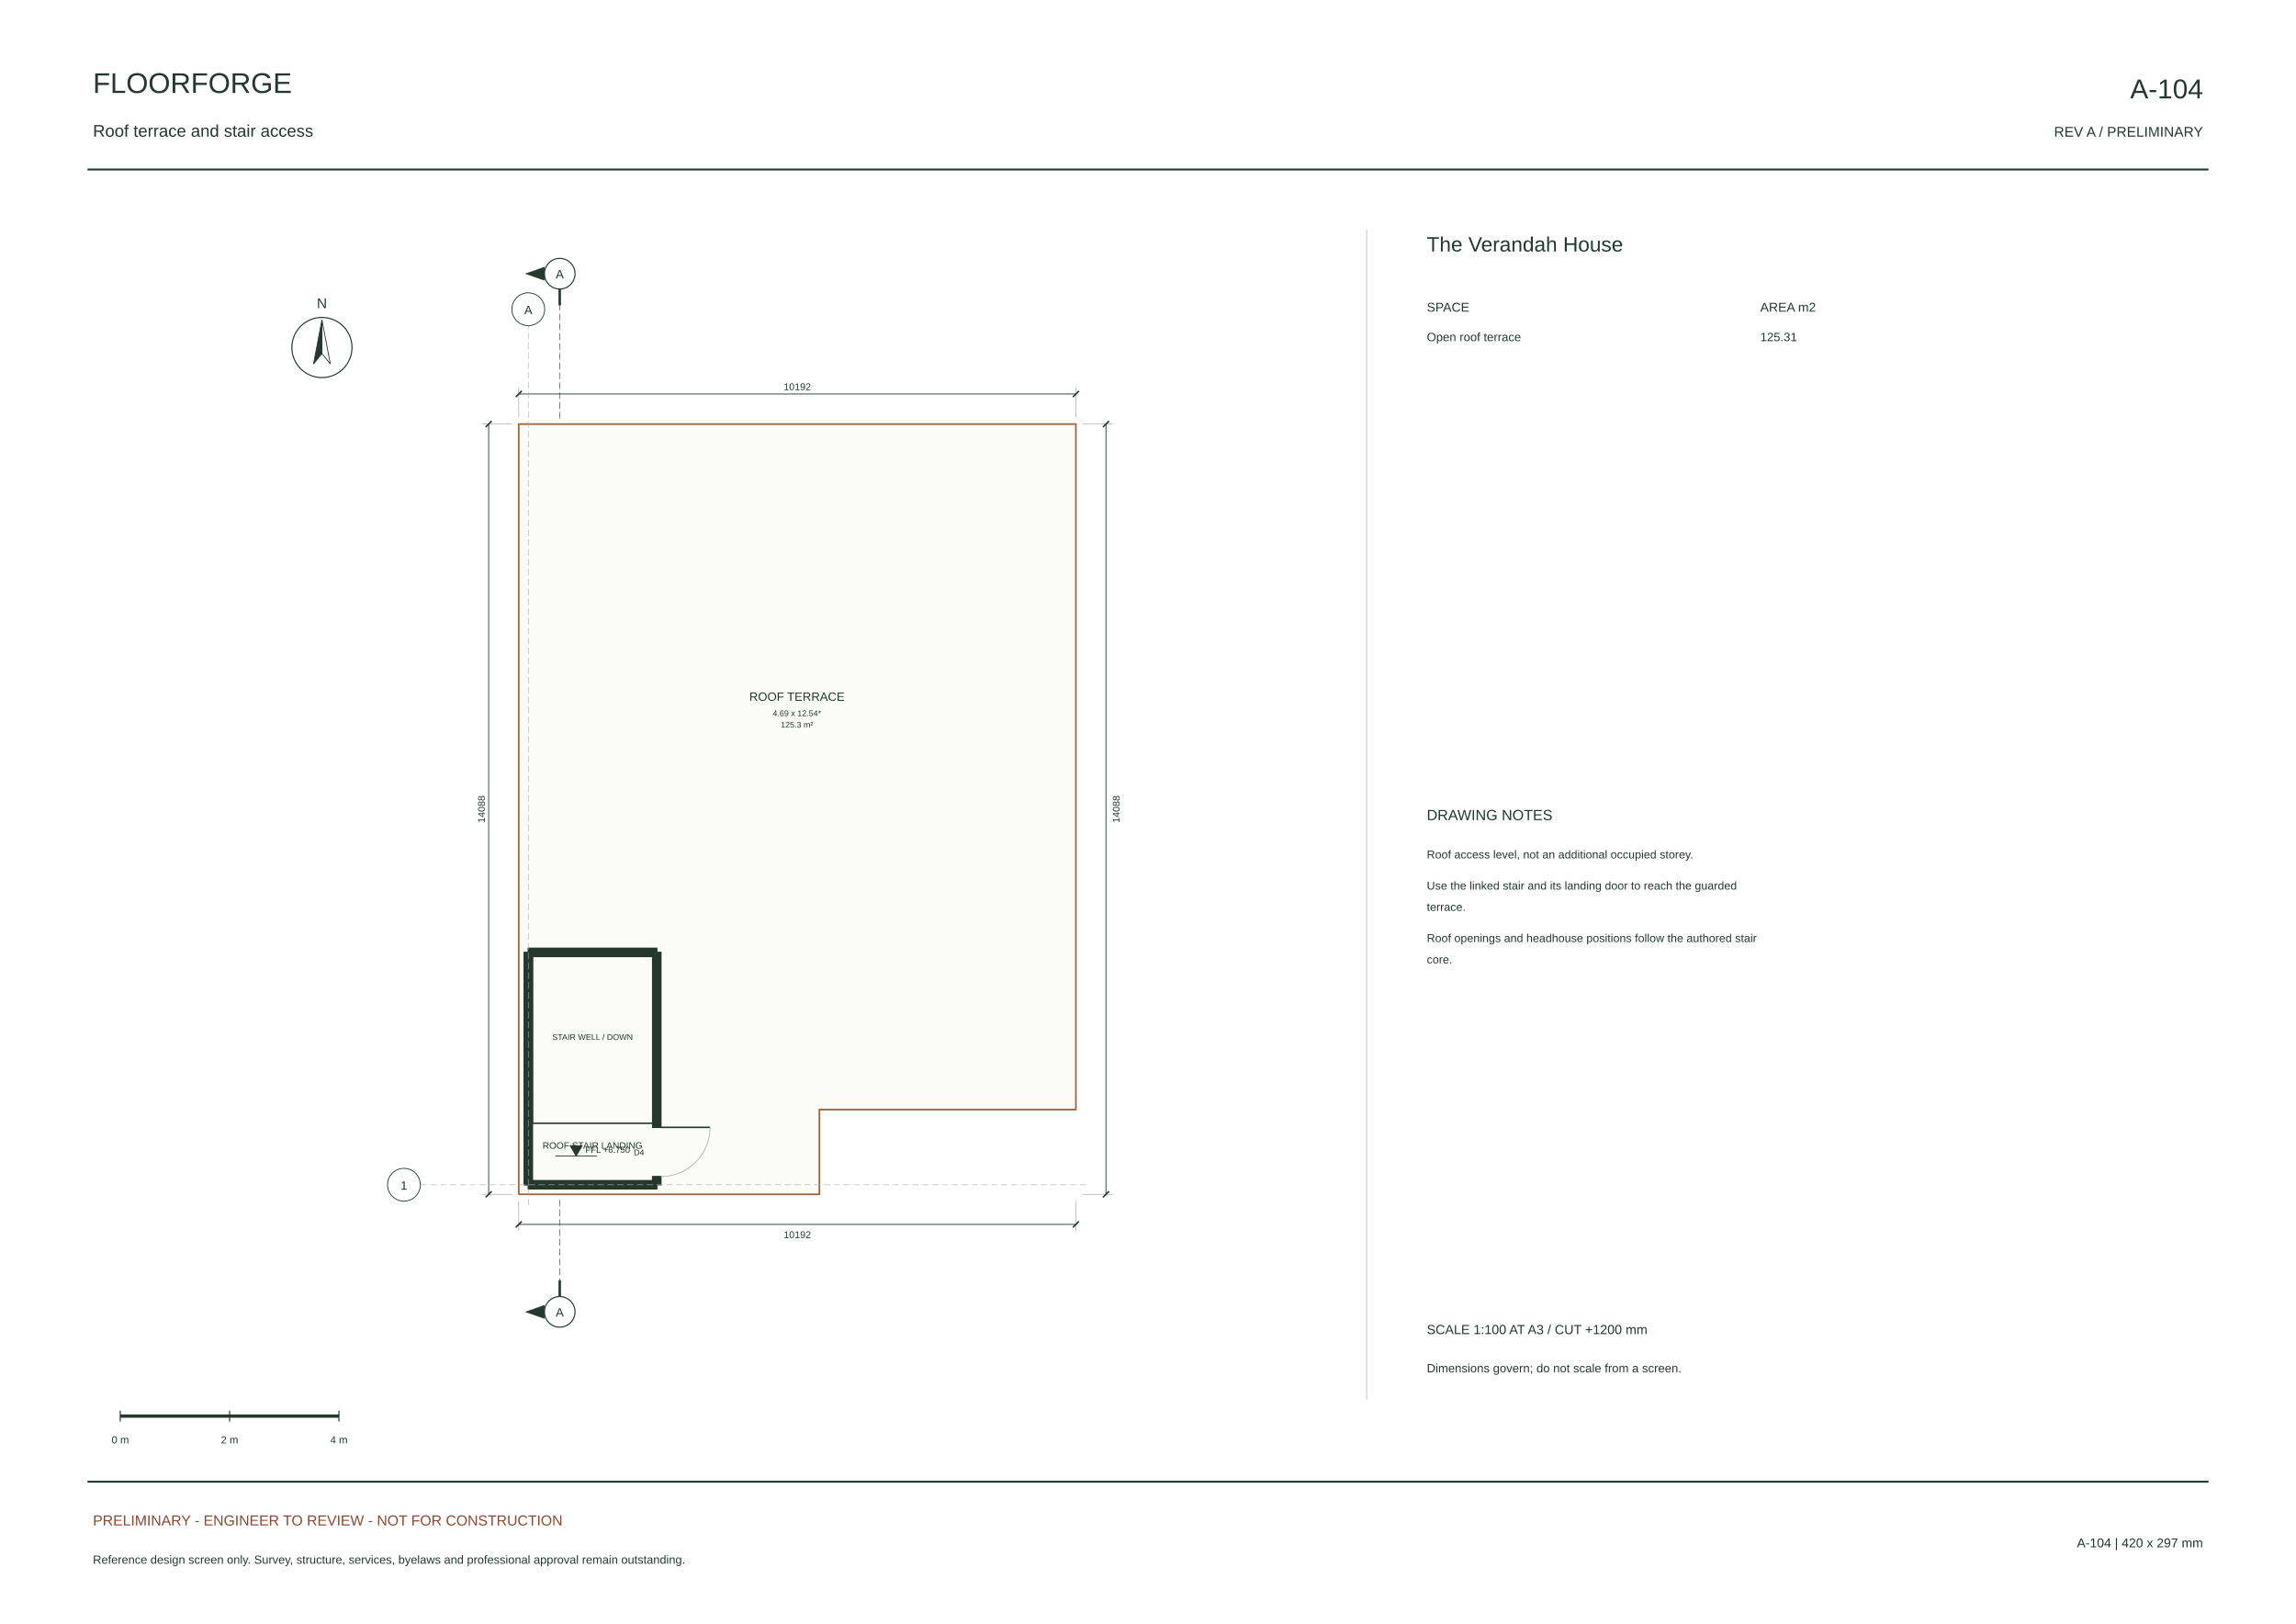
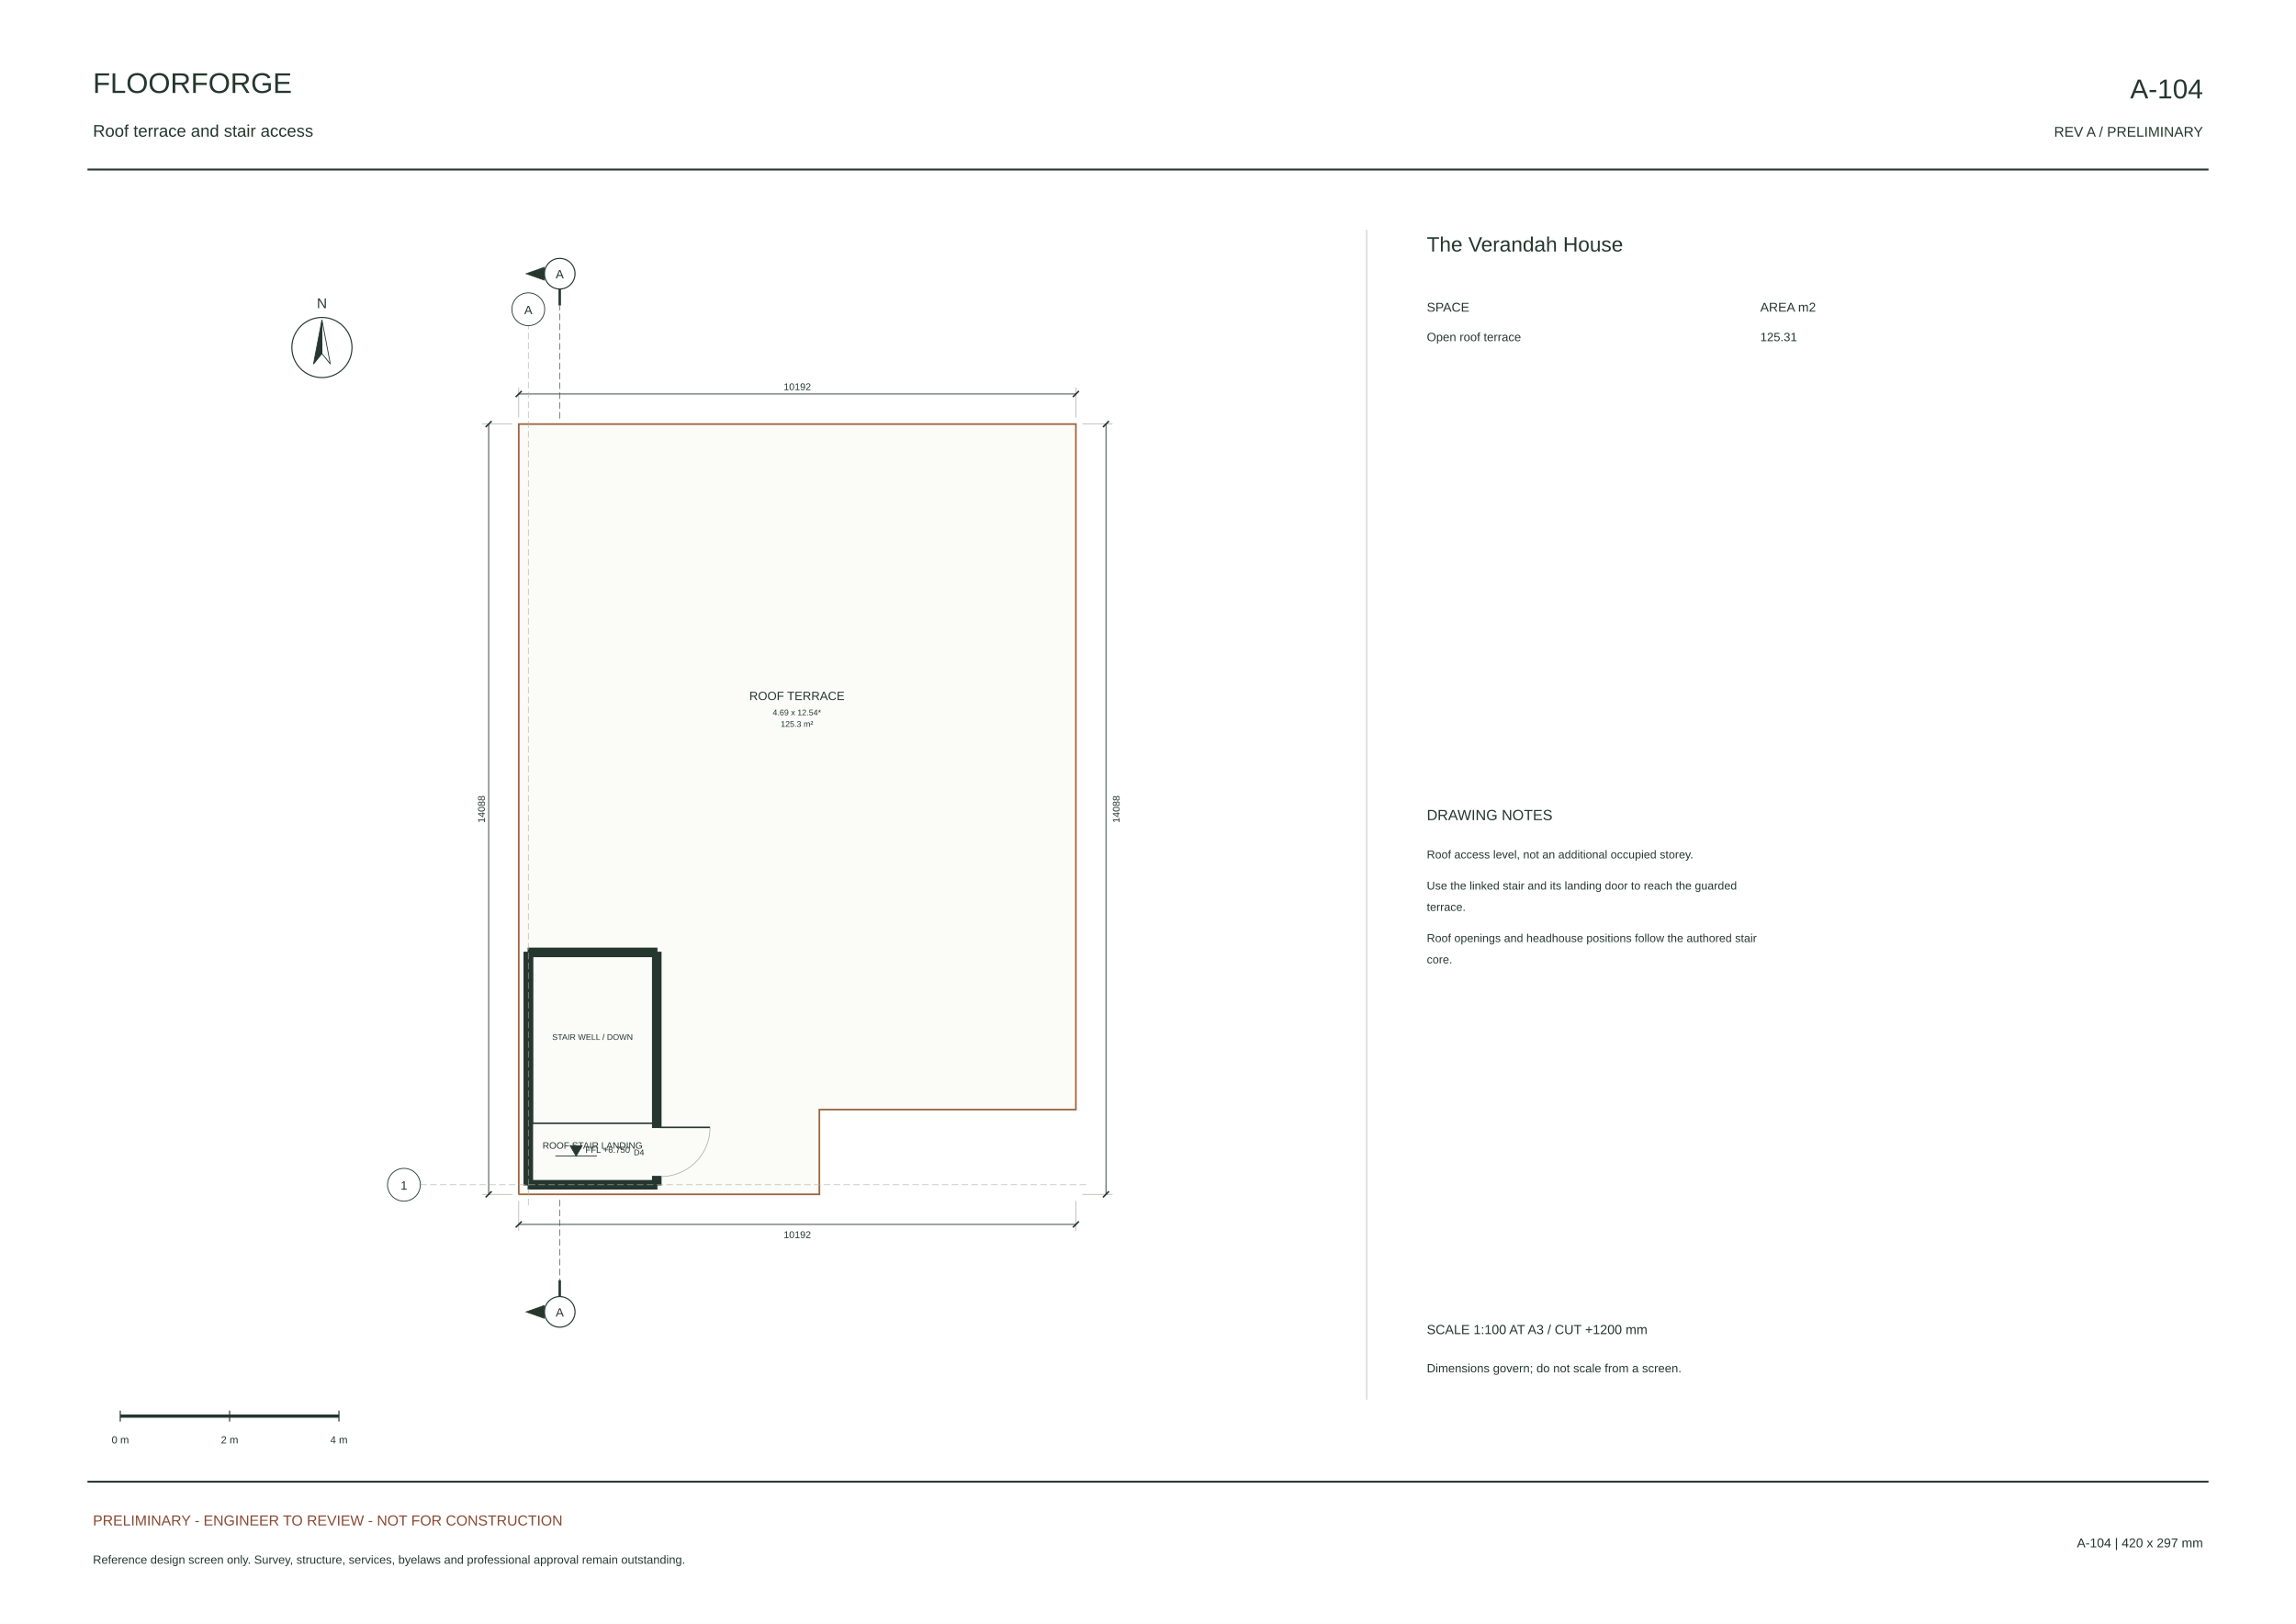
<svg xmlns="http://www.w3.org/2000/svg" width="420mm" height="297mm" viewBox="0 0 420 297">
  <rect width="420" height="297" fill="white" />
  <g font-family="Arial,Helvetica,sans-serif">
    <path d="M 16 31 H 404 M 16 271 H 404" stroke="#25372f" stroke-width=".35" />
    <text x="17" y="17" fill="#25372f" font-size="5.2" text-anchor="start">FLOORFORGE</text>
    <text x="17" y="25" fill="#25372f" font-size="3.1" text-anchor="start">Roof terrace and stair access</text>
    <text x="403" y="18" fill="#25372f" font-size="5" text-anchor="end">A-104</text>
    <text x="403" y="25" fill="#25372f" font-size="2.6" text-anchor="end">REV A / PRELIMINARY</text>
    <polygon points="119.39,215.94 119.39,205.44 97.39,205.44 97.39,215.94" fill="#fbfbf7" stroke="none" stroke-width="0.2" />
    <polygon points="94.89,77.56 196.81,77.56 196.81,202.94 149.89,202.94 149.89,218.44 94.89,218.44" fill="#fbfbf7" stroke="none" stroke-width="0.2" />
    <polygon points="94.89,77.56 196.81,77.56 196.81,202.94 149.89,202.94 149.89,218.44 94.89,218.44 94.89,77.56" fill="none" stroke="#a8afa4" stroke-width="0.15" />
    <polygon points="119.39,174.94 97.39,174.94 97.39,205.44 119.39,205.44 119.39,174.94" fill="none" stroke="#25372f" stroke-width="0.2" />
    <polyline points="94.89,218.44 94.89,77.56 196.81,77.56 196.81,202.94 149.89,202.94 149.89,218.44 94.89,218.44" fill="none" stroke="#9e653f" stroke-width="0.3" />
    <polygon points="120.14,215.94 120.14,217.44 96.64,217.44 96.64,215.94 120.14,215.94" fill="#25372f" stroke="#25372f" stroke-width="0.25" />
    <polygon points="120.89,174.19 120.89,206.19 119.39,206.19 119.39,174.19 120.89,174.19" fill="#25372f" stroke="#25372f" stroke-width="0.25" />
    <polygon points="120.89,216.69 119.39,216.69 119.39,215.19 120.89,215.19 120.89,216.69" fill="#25372f" stroke="#25372f" stroke-width="0.25" />
    <polygon points="120.14,173.44 120.14,174.94 96.64,174.94 96.64,173.44 120.14,173.44" fill="#25372f" stroke="#25372f" stroke-width="0.25" />
    <polygon points="95.89,174.19 97.39,174.19 97.39,216.69 95.89,216.69 95.89,174.19" fill="#25372f" stroke="#25372f" stroke-width="0.25" />
    <path d="M 120.89 206.19 L 129.89 206.19" fill="none" stroke="#25372f" stroke-width="0.28" />
    <polyline points="120.89,215.19 121.72,215.152 122.544,215.037 123.353,214.846 124.141,214.582 124.902,214.246 125.628,213.842 126.314,213.372 126.953,212.841 127.541,212.253 128.072,211.614 128.542,210.928 128.946,210.202 129.282,209.441 129.546,208.653 129.737,207.844 129.852,207.02 129.89,206.19" fill="none" stroke="#a8afa4" stroke-width="0.13" />
    <text x="116.89" y="211.29" fill="#25372f" font-size="1.5" text-anchor="middle">D4</text>
    <text x="108.39" y="210.095" fill="#25372f" font-size="1.7" text-anchor="middle">ROOF STAIR LANDING</text>
-     <text x="145.781" y="128.175" fill="#25372f" font-size="2.2" text-anchor="middle">ROOF TERRACE</text>
-     <text x="145.781" y="130.97" fill="#25372f" font-size="1.5" text-anchor="middle">4.69 x 12.54*</text>
-     <text x="145.781" y="133.07" fill="#25372f" font-size="1.5" text-anchor="middle">125.3 m²</text>
+     <text x="145.781" y="128.038" fill="#25372f" font-size="2.2" text-anchor="middle">ROOF TERRACE</text>
+     <text x="145.781" y="130.833" fill="#25372f" font-size="1.5" text-anchor="middle">4.69 x 12.54*</text>
+     <text x="145.781" y="132.933" fill="#25372f" font-size="1.5" text-anchor="middle">125.3 m²</text>
    <path d="M 94.89 219.64 L 94.89 225.14" fill="none" stroke="#a8afa4" stroke-width="0.12" />
    <path d="M 196.81 219.64 L 196.81 225.14" fill="none" stroke="#a8afa4" stroke-width="0.12" />
    <path d="M 94.89 223.94 L 196.81 223.94" fill="none" stroke="#25372f" stroke-width="0.15" />
    <path d="M 94.34 224.49 L 95.44 223.39" fill="none" stroke="#25372f" stroke-width="0.28" />
    <path d="M 196.26 224.49 L 197.36 223.39" fill="none" stroke="#25372f" stroke-width="0.28" />
    <text x="145.85" y="226.44" fill="#25372f" font-size="1.8" text-anchor="middle">10192</text>
    <path d="M 94.89 76.36 L 94.89 70.86" fill="none" stroke="#a8afa4" stroke-width="0.12" />
    <path d="M 196.81 76.36 L 196.81 70.86" fill="none" stroke="#a8afa4" stroke-width="0.12" />
    <path d="M 94.89 72.06 L 196.81 72.06" fill="none" stroke="#25372f" stroke-width="0.15" />
    <path d="M 94.34 72.61 L 95.44 71.51" fill="none" stroke="#25372f" stroke-width="0.28" />
    <path d="M 196.26 72.61 L 197.36 71.51" fill="none" stroke="#25372f" stroke-width="0.28" />
    <text x="145.85" y="71.36" fill="#25372f" font-size="1.8" text-anchor="middle">10192</text>
    <path d="M 93.69 218.44 L 88.19 218.44" fill="none" stroke="#a8afa4" stroke-width="0.12" />
    <path d="M 93.69 77.56 L 88.19 77.56" fill="none" stroke="#a8afa4" stroke-width="0.12" />
    <path d="M 89.39 218.44 L 89.39 77.56" fill="none" stroke="#25372f" stroke-width="0.15" />
    <path d="M 88.84 218.99 L 89.94 217.89" fill="none" stroke="#25372f" stroke-width="0.28" />
    <path d="M 88.84 78.11 L 89.94 77.01" fill="none" stroke="#25372f" stroke-width="0.28" />
    <text x="88.69" y="148" fill="#25372f" font-size="1.8" text-anchor="middle" transform="rotate(-90.0 88.69 148)">14088</text>
    <path d="M 198.01 218.44 L 203.51 218.44" fill="none" stroke="#a8afa4" stroke-width="0.12" />
    <path d="M 198.01 77.56 L 203.51 77.56" fill="none" stroke="#a8afa4" stroke-width="0.12" />
    <path d="M 202.31 218.44 L 202.31 77.56" fill="none" stroke="#25372f" stroke-width="0.15" />
    <path d="M 201.76 218.99 L 202.86 217.89" fill="none" stroke="#25372f" stroke-width="0.28" />
    <path d="M 201.76 78.11 L 202.86 77.01" fill="none" stroke="#25372f" stroke-width="0.28" />
    <text x="204.81" y="148" fill="#25372f" font-size="1.8" text-anchor="middle" transform="rotate(-90.0 204.81 148)">14088</text>
    <path d="M 96.64 220.44 L 96.64 59.56" fill="none" stroke="#a8afa4" stroke-width="0.1" stroke-dasharray="1.2 .6" />
    <circle cx="96.64" cy="56.56" r="3" fill="none" stroke="#25372f" stroke-width="0.15" />
    <text x="96.64" y="57.46" fill="#25372f" font-size="2.2" text-anchor="middle">A</text>
    <path d="M 76.89 216.69 L 198.81 216.69" fill="none" stroke="#a8afa4" stroke-width="0.1" stroke-dasharray="1.2 .6" />
    <circle cx="73.89" cy="216.69" r="3" fill="none" stroke="#25372f" stroke-width="0.15" />
    <text x="73.89" y="217.59" fill="#25372f" font-size="2.2" text-anchor="middle">1</text>
    <polygon points="104.29,209.54 106.49,209.54 105.39,211.44" fill="#25372f" stroke="#25372f" stroke-width="0.15" />
    <path d="M 101.59 211.44 L 109.19 211.44" fill="none" stroke="#25372f" stroke-width="0.15" />
    <text x="107.09" y="210.84" fill="#25372f" font-size="1.6" text-anchor="start">FFL +6.750</text>
    <path d="M 102.39 219.44 L 102.39 234.14" fill="none" stroke="#25372f" stroke-width="0.1" stroke-dasharray="1.2 .6" />
    <path d="M 102.39 234.14 L 102.39 237.14" fill="none" stroke="#25372f" stroke-width="0.45" />
    <circle cx="102.39" cy="239.94" r="2.8" fill="none" stroke="#25372f" stroke-width="0.2" />
    <text x="102.39" y="240.79" fill="#25372f" font-size="2.2" text-anchor="middle">A</text>
    <polygon points="99.59,241.14 96.19,239.94 99.59,238.74" fill="#25372f" stroke="#25372f" stroke-width="0.1" />
    <path d="M 102.39 76.56 L 102.39 55.86" fill="none" stroke="#25372f" stroke-width="0.1" stroke-dasharray="1.2 .6" />
    <path d="M 102.39 55.86 L 102.39 52.86" fill="none" stroke="#25372f" stroke-width="0.45" />
    <circle cx="102.39" cy="50.06" r="2.8" fill="none" stroke="#25372f" stroke-width="0.2" />
    <text x="102.39" y="50.91" fill="#25372f" font-size="2.2" text-anchor="middle">A</text>
    <polygon points="99.59,48.86 96.19,50.06 99.59,51.26" fill="#25372f" stroke="#25372f" stroke-width="0.1" />
    <circle cx="58.89" cy="63.56" r="5.5" fill="none" stroke="#25372f" stroke-width="0.2" />
    <polygon points="58.89,58.5 57.35,66.585 58.89,64.66" fill="#25372f" stroke="#25372f" stroke-width="0.15" />
    <polygon points="58.89,58.5 60.43,66.585 58.89,64.66" fill="none" stroke="#25372f" stroke-width="0.15" />
    <text x="58.89" y="56.36" fill="#25372f" font-size="2.6" text-anchor="middle">N</text>
    <polygon points="119.39,205.44 119.39,174.94 97.39,174.94 97.39,205.44" fill="none" stroke="#25372f" stroke-width="0.2" />
    <text x="108.39" y="190.19" fill="#25372f" font-size="1.5" text-anchor="middle">STAIR WELL / DOWN</text>
    <path d="M 250 42 V 256" stroke="#c9d0c7" stroke-width=".2" />
    <text x="261" y="46" fill="#25372f" font-size="3.8" text-anchor="start">The Verandah House</text>
    <text x="261" y="57" fill="#25372f" font-size="2.35" text-anchor="start">SPACE</text>
    <text x="322" y="57" fill="#25372f" font-size="2.35" text-anchor="start">AREA m2</text>
    <text x="261" y="62.4" fill="#25372f" font-size="2.2" text-anchor="start">Open roof terrace</text>
    <text x="322" y="62.4" fill="#25372f" font-size="2.2" text-anchor="start">125.31</text>
    <text x="261" y="150" fill="#25372f" font-size="2.7" text-anchor="start">DRAWING NOTES</text>
    <text x="261" y="157" fill="#25372f" font-size="2.1" text-anchor="start">Roof access level, not an additional occupied storey.</text>
    <text x="261" y="162.7" fill="#25372f" font-size="2.1" text-anchor="start">Use the linked stair and its landing door to reach the guarded</text>
    <text x="261" y="166.6" fill="#25372f" font-size="2.1" text-anchor="start">terrace.</text>
    <text x="261" y="172.3" fill="#25372f" font-size="2.1" text-anchor="start">Roof openings and headhouse positions follow the authored stair</text>
    <text x="261" y="176.2" fill="#25372f" font-size="2.1" text-anchor="start">core.</text>
    <text x="261" y="244" fill="#25372f" font-size="2.4" text-anchor="start">SCALE 1:100 AT A3 / CUT +1200 mm</text>
    <text x="261" y="251" fill="#25372f" font-size="2.2" text-anchor="start">Dimensions govern; do not scale from a screen.</text>
    <path d="M 22 259 H 62.0" stroke="#25372f" stroke-width=".6" />
    <path d="M 22.0 258 V 260" stroke="#25372f" stroke-width=".2" />
    <text x="22" y="264" fill="#25372f" font-size="1.9" text-anchor="middle">0 m</text>
    <path d="M 42.0 258 V 260" stroke="#25372f" stroke-width=".2" />
    <text x="42" y="264" fill="#25372f" font-size="1.9" text-anchor="middle">2 m</text>
    <path d="M 62.0 258 V 260" stroke="#25372f" stroke-width=".2" />
    <text x="62" y="264" fill="#25372f" font-size="1.9" text-anchor="middle">4 m</text>
    <text x="17" y="279" fill="#8a4933" font-size="2.65" text-anchor="start">PRELIMINARY - ENGINEER TO REVIEW - NOT FOR CONSTRUCTION</text>
    <text x="17" y="286" fill="#25372f" font-size="2.15" text-anchor="start">Reference design screen only. Survey, structure, services, byelaws and professional approval remain outstanding.</text>
    <text x="403" y="283" fill="#25372f" font-size="2.35" text-anchor="end">A-104  |  420 x 297 mm</text>
  </g>
</svg>
